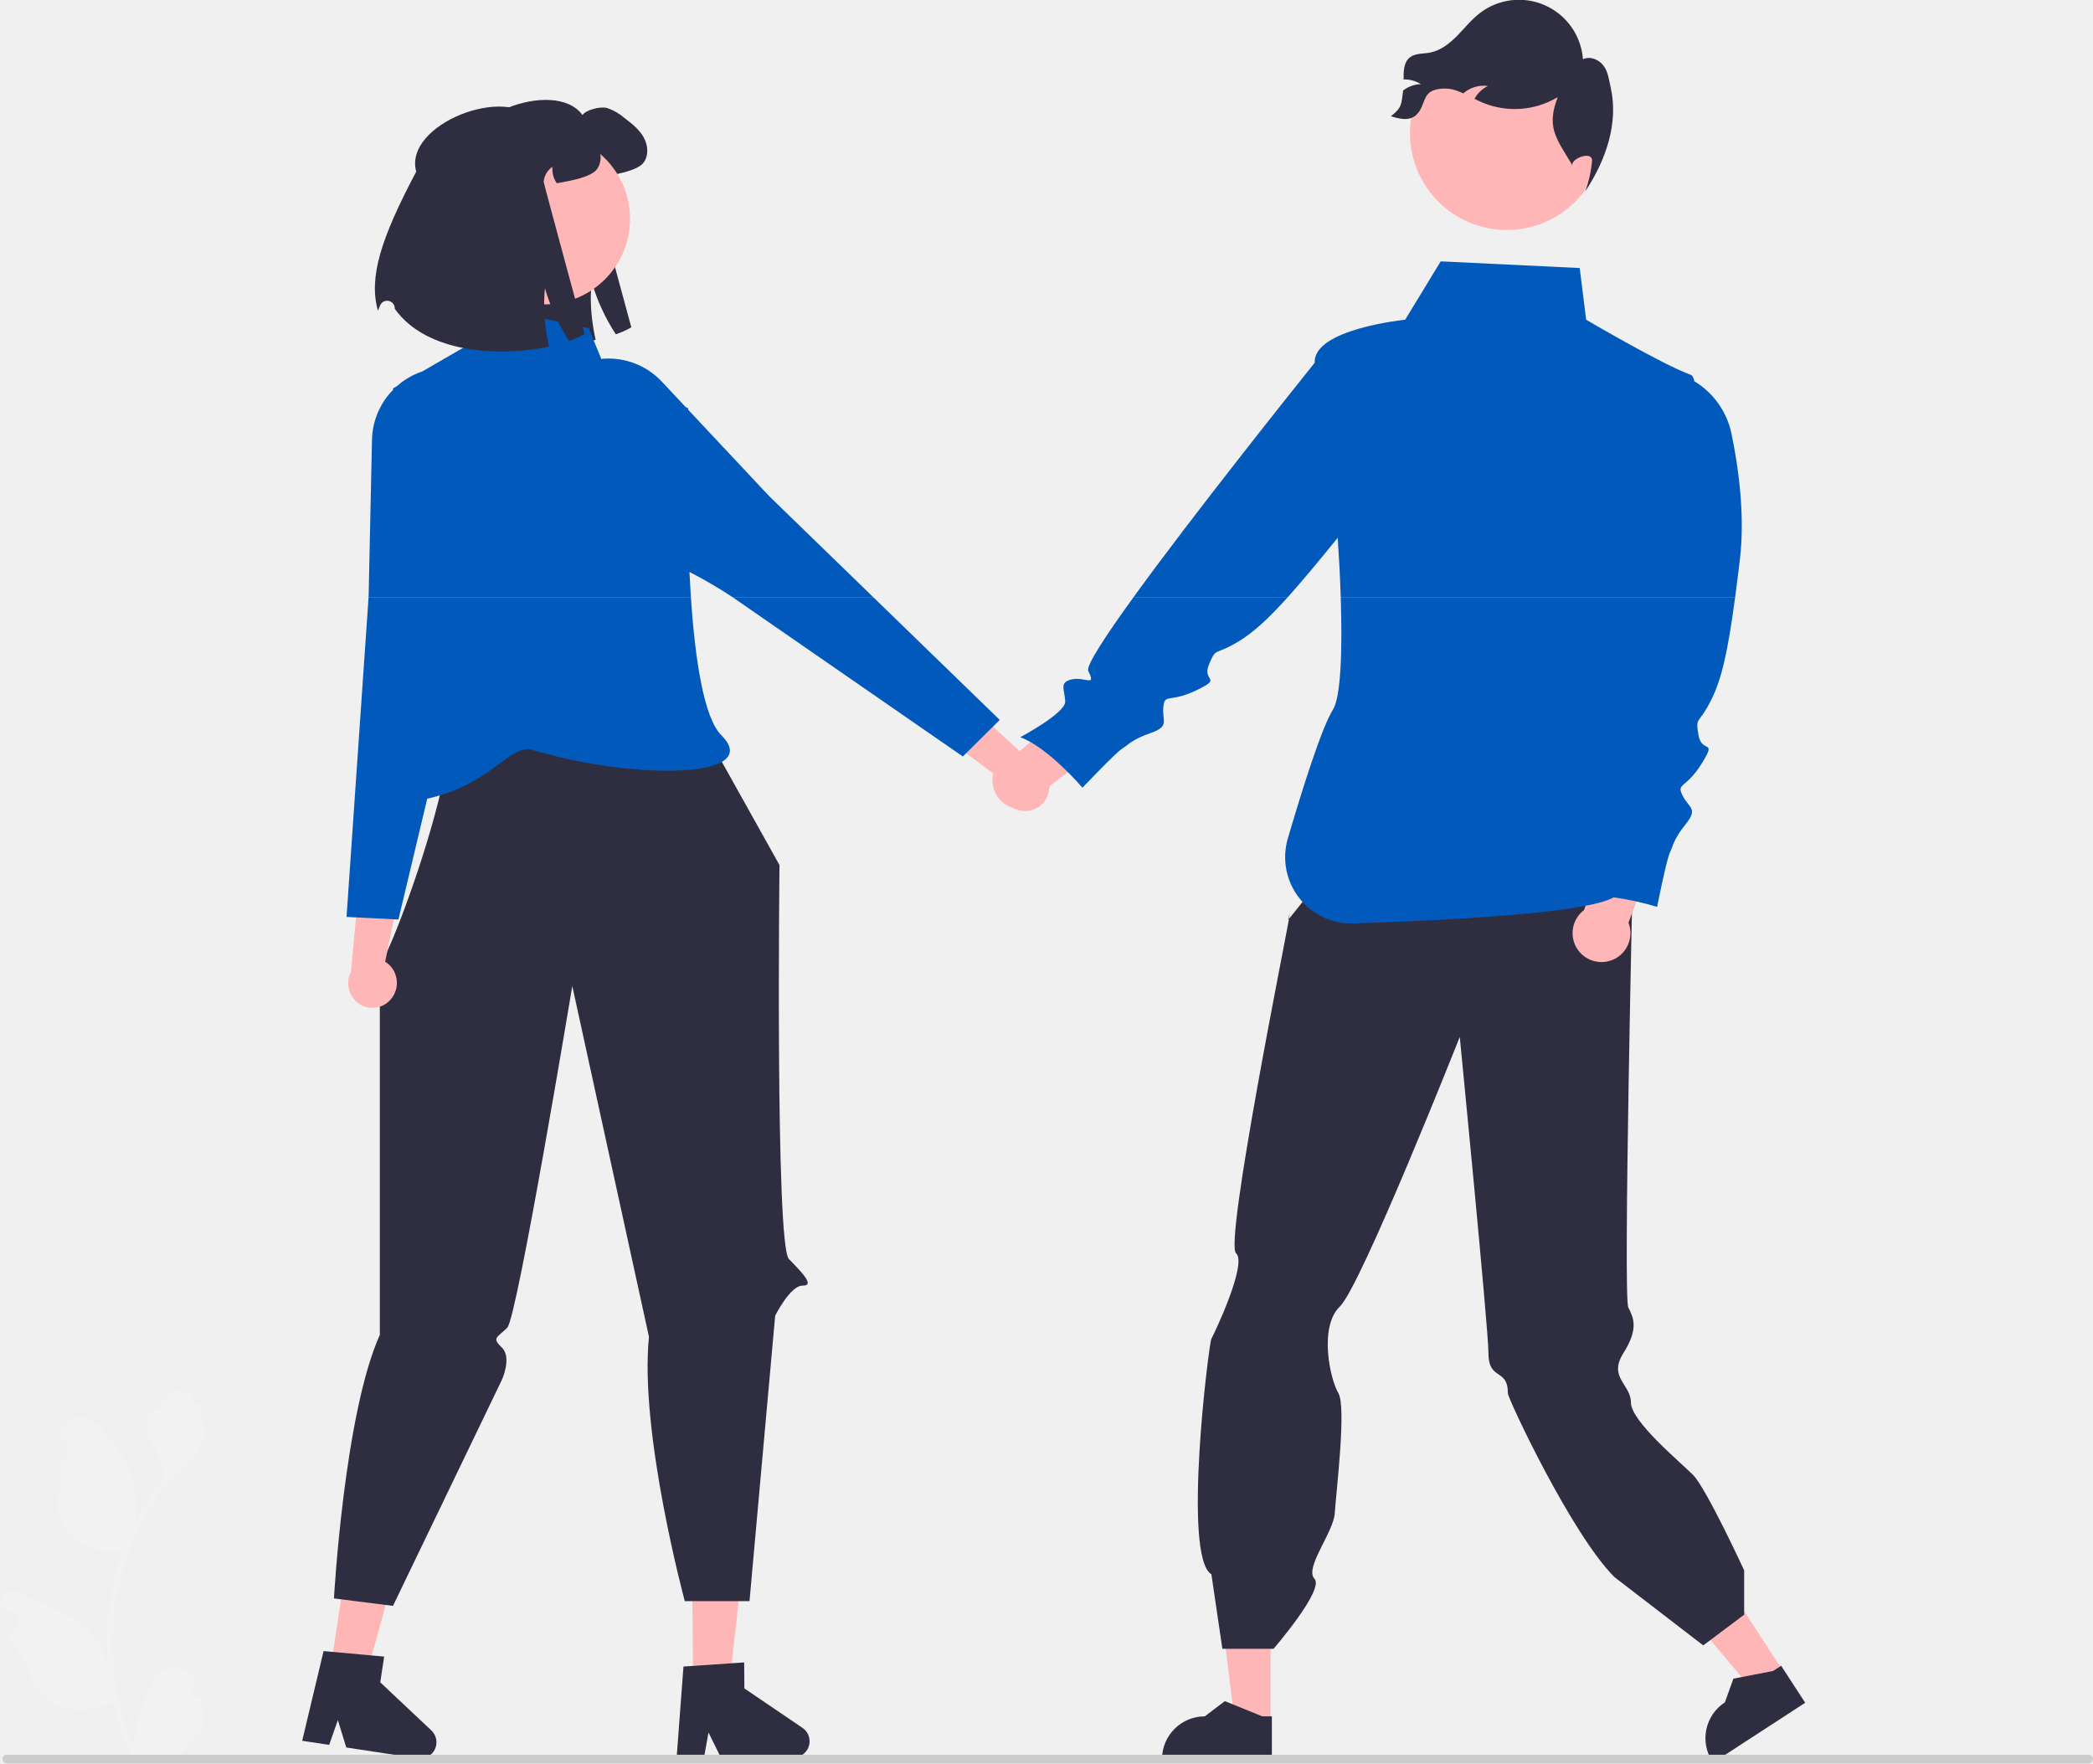
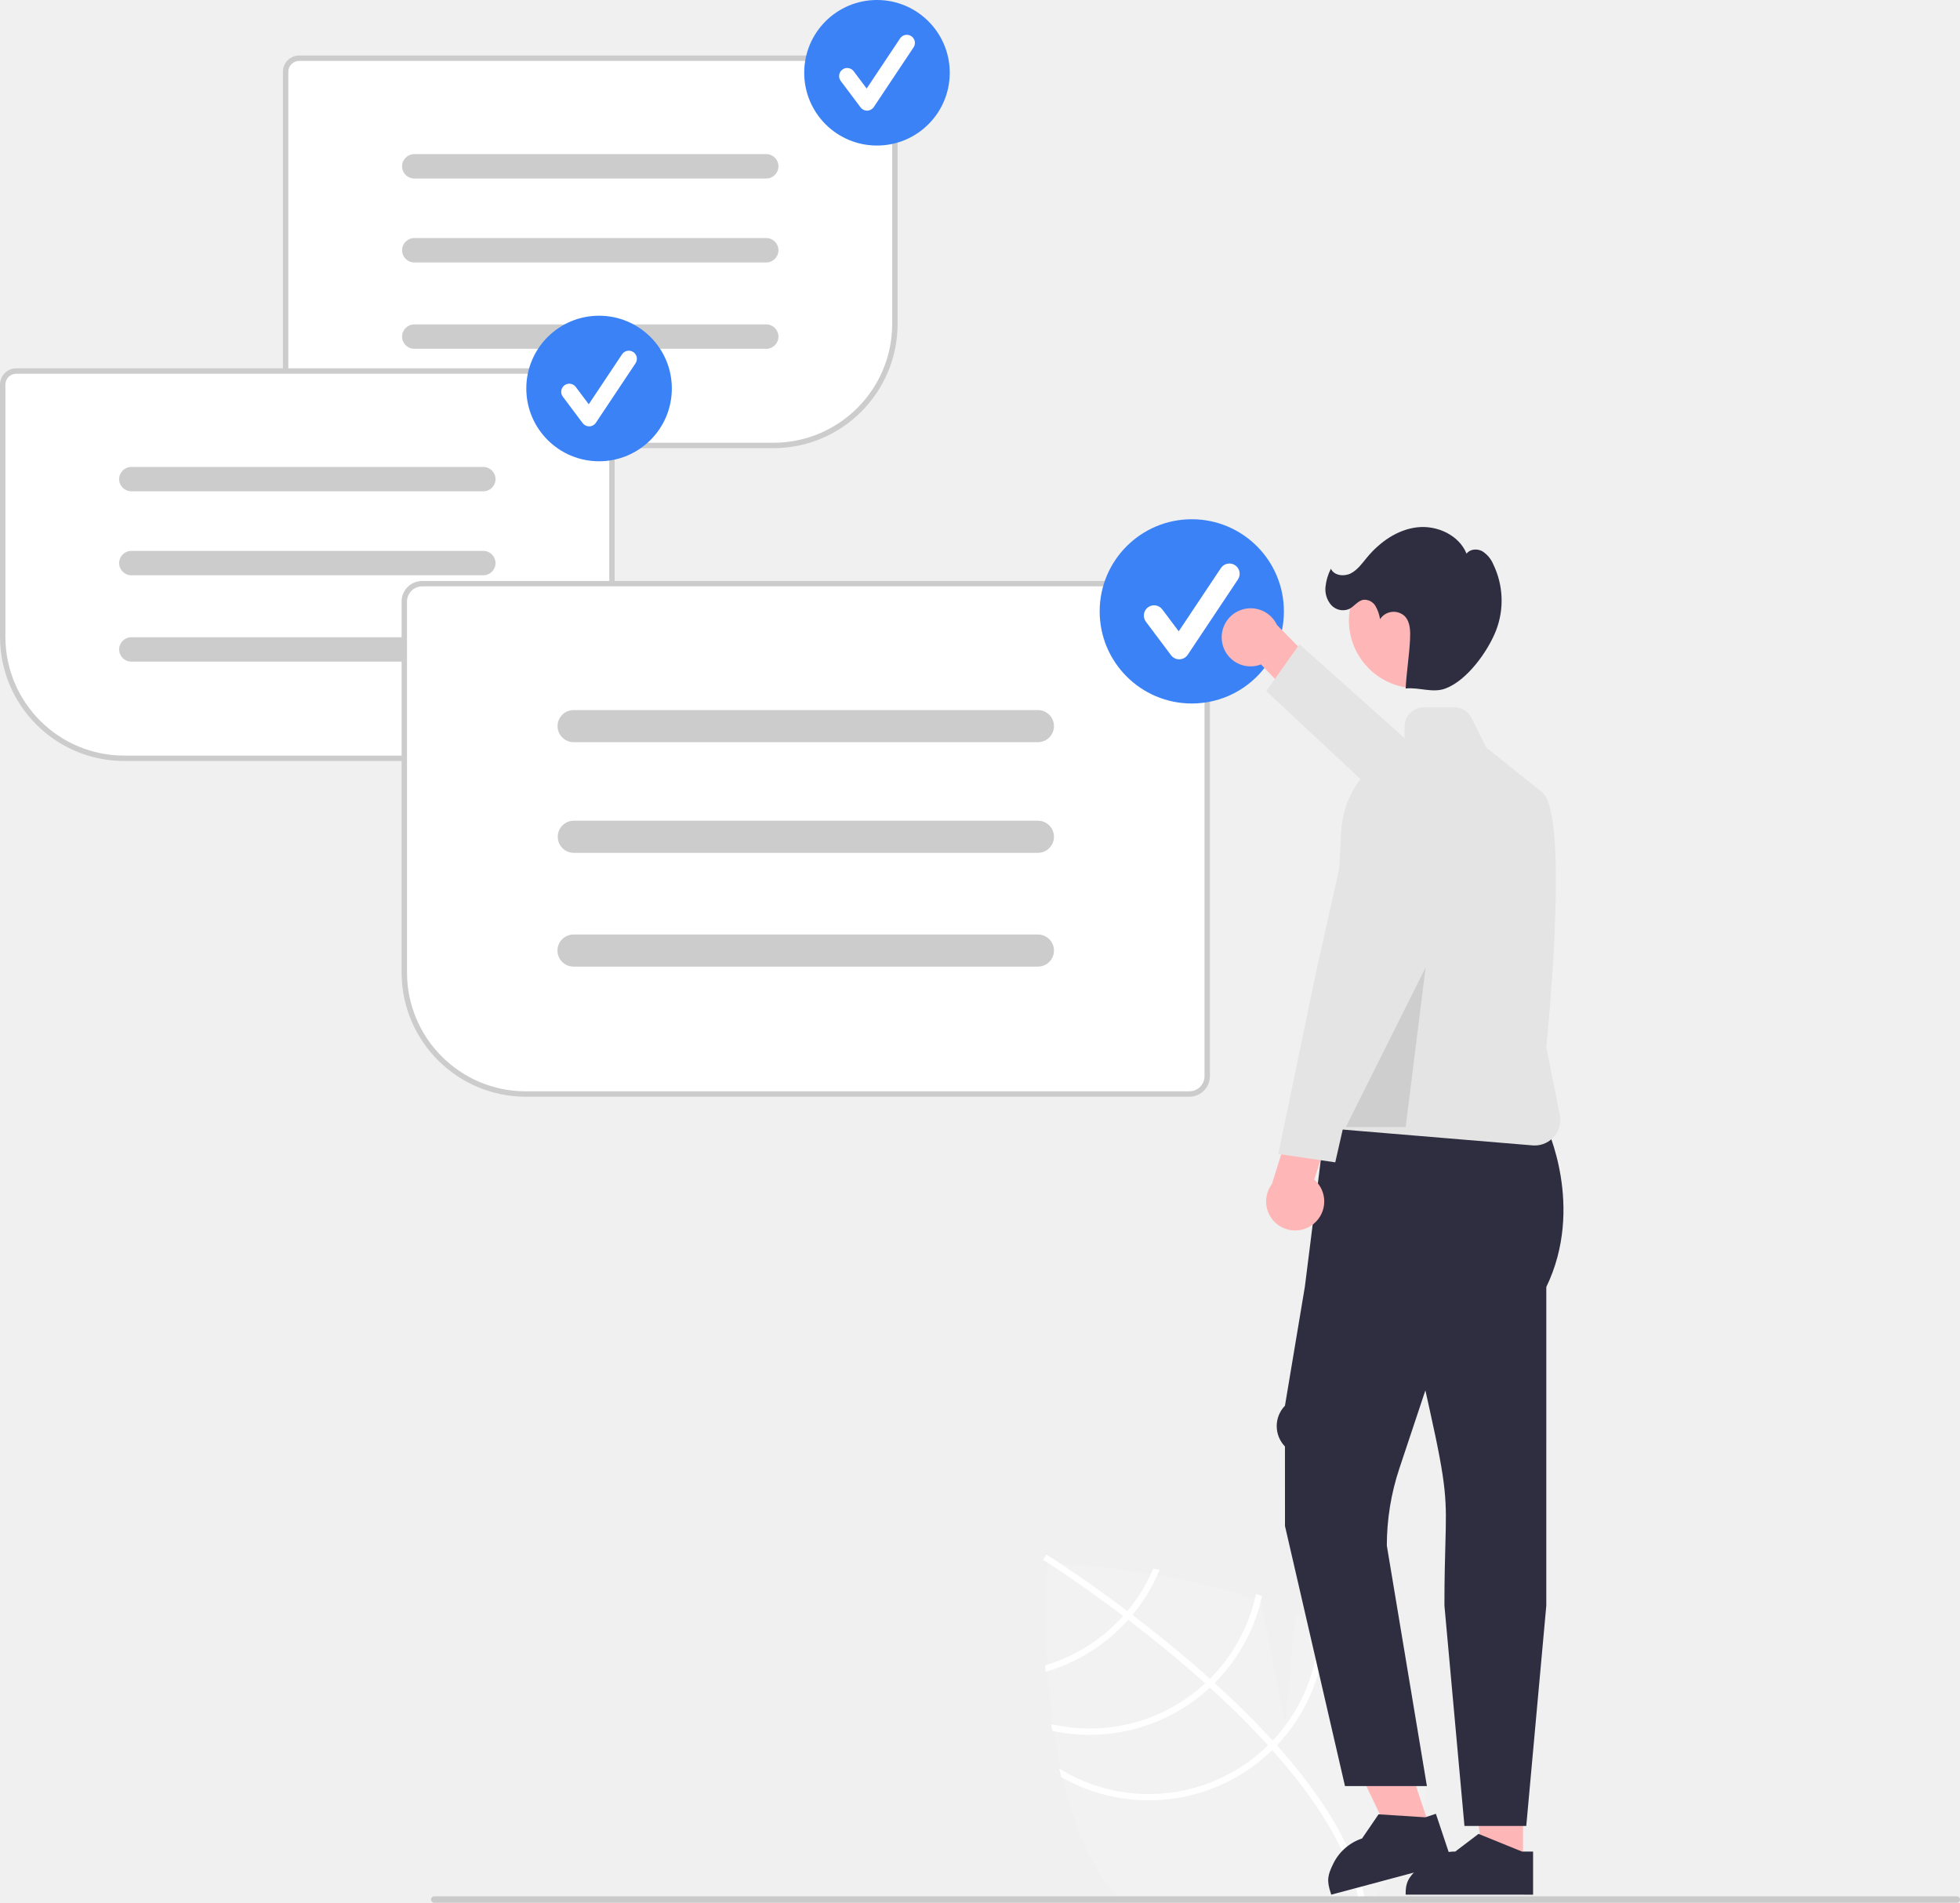
- <svg xmlns="http://www.w3.org/2000/svg" data-name="Layer 1" width="567.338" height="478.016">
-   <path d="M125.475 44.72c-3.529-12.867 24.936-23.901 32.41-13.54 1.04-1.472 4.881-2.367 6.644-1.915a13.744 13.744 0 0 1 4.69 2.675c1.989 1.527 4.05 3.109 5.27 5.305 1.229 2.187 1.419 5.17-.235 7.068-1.31 1.51-5.18 2.485-7.15 2.883-1.373.28-2.53.506-3.524.669a6.74 6.74 0 0 1-1.175-4.456 5.47 5.47 0 0 0-2.386 4.013c-.027.335 11.107 41.304 11.107 41.304a24.287 24.287 0 0 1-4.202 1.889 52.848 52.848 0 0 1-6.553-14.28 45.762 45.762 0 0 0 .127 10.168 55.948 55.948 0 0 0 .958 5.63c-13.232 2.856-33.134 1.916-41.792-10.23l-.005-.152a2.067 2.067 0 0 0-3.993-.72c-.21.536-.403 1-.576 1.368-2.521-9.02.742-19.459 10.385-37.68z" fill="#2f2e41" />
-   <path fill="#ffb6b6" d="m187.875 456.283 9.859-.083 4.364-38.913-14.55.123.327 38.873z" />
-   <path d="m217.522 468.351-15.746-10.68-.059-7.055-3.386.227-10.496.724-2.573.17-1.867 24.935 7.396-.067 1.26-6.99 3.431 6.955 19.602-.164a4.408 4.408 0 0 0 2.438-8.055z" fill="#2f2e41" />
-   <path fill="#ffb6b6" d="m89.571 452.439 9.747 1.481 10.48-37.728-14.386-2.186-5.841 38.433z" />
-   <path d="m116.93 469.056-13.854-13.042 1.06-6.975-3.379-.313-10.477-.95-2.568-.24-5.798 24.324 7.313 1.106 2.353-6.702 2.285 7.411 19.38 2.947a4.408 4.408 0 0 0 3.684-7.566zM183.34 184.42l27.953 50.065s-1.166 102.965 2.549 106.784 7.078 7.244 3.715 7.213-7.435 8.153-7.435 8.153L203.165 434h-17.543s-12.344-45.623-9.712-71.64l-20.783-95.077s-14.93 89.913-17.62 92.604-4.315 2.671-1.485 5.372 0 8.807 0 8.807l-29.498 61.221-16-2.018s2.774-49.978 12.433-71.434V260.44c-.727 8.693 33.304-79.296 12.493-72.692 6.584-2.09 67.89-3.327 67.89-3.327z" fill="#2f2e41" />
-   <path d="M105.987 270.813a6.821 6.821 0 0 0-.702-9.488 6.544 6.544 0 0 0-.877-.634l4.751-23.317-10.983-6.574-3.055 32.646a6.802 6.802 0 0 0 1.568 8.155 6.51 6.51 0 0 0 9.183-.651l.115-.137zM276.901 219.762a6.821 6.821 0 0 1-5.815-7.53 6.543 6.543 0 0 1 .228-1.057l-19.112-14.177 3.781-12.23 24.082 22.252a6.802 6.802 0 0 1 4.281 7.116 6.51 6.51 0 0 1-7.267 5.65q-.09-.01-.178-.024z" fill="#ffb6b6" />
-   <circle cx="147.594" cy="59.322" r="23.183" fill="#ffb6b6" />
-   <path fill="#ffb6b6" d="m483.533 453.271-8.118 5.278-24.222-28.799 11.981-7.79 20.359 31.311z" />
-   <path d="m489.326 461.554-24.963 16.231-.205-.315a11.59 11.59 0 0 1 3.398-16.034l2.31-6.425 10.757-2.072 2.18-1.417z" fill="#2f2e41" />
-   <path fill="#ffb6b6" d="m344.417 467.102-9.683-.001-4.606-37.348 14.291.001-.002 37.348z" />
-   <path d="m344.758 477.203-29.776-.001v-.377a11.59 11.59 0 0 1 11.59-11.589l5.44-4.126 10.147 4.127h2.6zM444.643 236.64l-86.83 1.91-8.606 10.757s.744-3.793.082.373-17.414 87.23-14.247 90.017-6.005 22.02-6.678 23.193-7.933 59.07 0 63.83l2.98 20.21h13.866s13.891-16.076 11.096-18.99 5.2-12.604 5.505-17.8 3.225-28.763.963-32.542-5.32-17.96.419-23.458 32.498-73.057 32.498-73.057 7.776 79.203 7.758 85.422c-.024 8.087 5.287 4.085 5.287 11.185 0 1.434 17.294 38.302 28.916 49.827l24.035 18.488 11.094-8.32v-12.017s-10.28-22.298-13.867-25.884-16.827-14.563-16.827-19.584-6.233-6.77-2.041-13.426 2.758-9.525 1.324-12.394 1.285-120.415 1.285-120.415z" fill="#2f2e41" />
-   <circle cx="408.437" cy="36.107" r="26.238" fill="#ffb6b6" />
-   <path d="m429.398 246.668 7.386-22.233 13.289 2.447-8.645 23.229a7.843 7.843 0 1 1-12.03-3.443zM276.224 203.702l18.096-14.878 9.942 9.151-19.692 15.05a7.843 7.843 0 1 1-8.346-9.323z" fill="#ffb6b6" />
-   <path d="M377.021 31.517c2.83.878 5.556 1.396 7.396-.925s1.359-4.973 4.095-6.092a9.679 9.679 0 0 1 6.989.324c.397.148.785.314 1.164.48.213-.184.426-.36.657-.526a8.337 8.337 0 0 1 6-1.461 8.18 8.18 0 0 0-3.634 3.467c.758.379 1.525.758 2.302 1.081a22.697 22.697 0 0 0 20.254-1.534c-3.032 7.987-.675 10.834 3.772 18.128l.175.425c-.443-1.914 5.371-4.123 5.371-1.35a33.125 33.125 0 0 1-1.849 8.32c5.704-8.588 9.069-18.636 6.86-28.278-.472-2.025-.684-4.197-1.97-5.843-1.284-1.636-3.65-2.597-5.518-1.673a17.396 17.396 0 0 0-27.992-12.48c-2.31 1.785-4.132 4.123-6.193 6.203s-4.502 3.975-7.386 4.493c-1.83.324-3.892.13-5.353 1.285-1.692 1.34-1.71 3.698-1.7 5.963a8.327 8.327 0 0 1 4.686 1.285 8.148 8.148 0 0 0-4.733 1.664.508.508 0 0 0-.074.055c-.5 3.809-.296 4.613-3.319 6.989z" fill="#2f2e41" />
-   <path d="M54.259 460.329a2.27 2.27 0 0 1-1.645-3.933l.156-.619-.062-.148a6.094 6.094 0 0 0-11.241.042c-1.84 4.428-4.18 8.864-4.756 13.546a18.029 18.029 0 0 0 .316 6.2 72.281 72.281 0 0 1-6.575-30.02 69.764 69.764 0 0 1 .433-7.784q.358-3.177.995-6.31a73.119 73.119 0 0 1 14.5-30.99 19.459 19.459 0 0 0 8.093-8.396 14.843 14.843 0 0 0 1.35-4.056c-.395.051-1.486-5.949-1.189-6.317-.549-.833-1.532-1.247-2.131-2.06-2.983-4.044-7.092-3.338-9.237 2.157-4.582 2.313-4.626 6.148-1.815 9.837 1.79 2.347 2.035 5.522 3.605 8.035-.162.206-.33.407-.491.613a73.591 73.591 0 0 0-7.681 12.169 30.592 30.592 0 0 0-1.827-14.21c-1.748-4.217-5.025-7.769-7.91-11.415a6.28 6.28 0 0 0-11.184 3.084l-.018.16q.643.363 1.26.77a3.078 3.078 0 0 1-1.242 5.602l-.063.01a30.626 30.626 0 0 0 .808 4.58c-3.702 14.315 4.29 19.53 15.701 19.764.252.129.497.258.75.38a75.115 75.115 0 0 0-4.044 19.028 71.243 71.243 0 0 0 .052 11.504l-.02-.136a18.826 18.826 0 0 0-6.426-10.87c-4.946-4.063-11.933-5.559-17.268-8.824a3.533 3.533 0 0 0-5.412 3.437l.022.142a20.677 20.677 0 0 1 2.319 1.118q.643.362 1.258.77a3.078 3.078 0 0 1-1.24 5.601l-.063.01c-.046.006-.084.013-.13.02a30.654 30.654 0 0 0 5.639 8.829c2.315 12.497 12.256 13.682 22.89 10.043h.007a75.093 75.093 0 0 0 5.044 14.726h18.02c.065-.2.123-.407.181-.607a20.474 20.474 0 0 1-4.986-.297c1.337-1.64 2.674-3.294 4.01-4.934a1.12 1.12 0 0 0 .085-.097c.678-.84 1.363-1.673 2.04-2.513h.001a29.99 29.99 0 0 0-.878-7.64z" fill="#f2f2f2" />
-   <path d="M.667 476.826a1.186 1.186 0 0 0 1.19 1.19h564.29a1.19 1.19 0 1 0 0-2.38H1.858a1.187 1.187 0 0 0-1.19 1.19z" fill="#ccc" />
-   <path d="M186.882 155.03c.111 2.28.242 4.56.394 6.82h11.261l-.16-.11a121.192 121.192 0 0 0-11.495-6.71z" fill="none" />
-   <path d="m410.267 459.537 14.066.698 7.805-32.744c17.946-4.035 22.203-15.069 28.655-13.17 28.622 8.426 62.638 7.533 51.063-4.042-4.746-4.746-7.11-20.5-8.249-37.436h-87.365z" transform="translate(-316.331 -210.992)" style="fill:#015abb" />
-   <path style="fill:#015abb" d="m198.537 161.851 62.456 43.206 9.999-9.916-34.303-33.29h-38.152z" />
-   <path d="m208.53 134.522-22.006-23.476.012-.386-.671-.317-6.4-6.828a19.867 19.867 0 0 0-14.212-6.326 20.389 20.389 0 0 0-2.274.091l-3.397-8.322-28.416-6.028-5.642 11.357-11.017 6.379a19.9 19.9 0 0 0-6.907 3.998l-1.076.623.08.327a19.838 19.838 0 0 0-5.77 13.605l-.914 42.49-.01.142h87.366a371.17 371.17 0 0 1-.394-6.82 121.192 121.192 0 0 1 11.495 6.709l.16.11h38.152z" fill="#015abb" />
-   <path d="M611.318 392.877c2.27 4.488-.92 1.46-4.488 2.271-3.57.811-1.839 2.92-1.758 6.03s-12.194 9.65-12.194 9.65c7.49 2.678 16.87 13.682 16.87 13.682s9.085-9.57 10.735-10.571c1.649-1 2.568-2.46 7.786-4.272 5.219-1.81 3.029-3.19 3.407-7.029.379-3.84 1.65-1 8.977-4.542s1.379-2.19 3.406-7.03c2.028-4.839 1.38-2.19 7.976-6.19 3.966-2.406 7.904-5.938 13.384-12.033h-41.812c-7.712 10.653-12.963 18.701-12.289 20.034z" transform="translate(-316.331 -210.992)" style="fill:#015abb" />
-   <path d="M471.606 151.786c1.466-12.21-.388-25.251-2.271-34.267a21.716 21.716 0 0 0-10.058-14.168c-.192-.98-.531-1.606-1.053-1.79-7.457-2.652-28.277-14.9-28.277-14.9l-1.745-14.006-37.673-1.81-9.64 15.816s-24.972 2.51-24.51 11.651c-6.047 7.544-32.968 41.25-49.104 63.539h41.813c3.637-4.046 7.953-9.22 13.41-15.95.038-.045.073-.093.11-.139.366 5.456.649 10.914.817 16.089h106.914c.406-3.035.824-6.369 1.267-10.065z" fill="#015abb" />
-   <path d="M786.67 372.843H679.756c.477 14.703.022 27.1-2.119 30.515-3.003 4.792-8.088 20.83-12.222 34.91a17.995 17.995 0 0 0 17.86 23.046c25.641-.846 63.164-2.802 70.477-7.093a81.014 81.014 0 0 1 11.757 2.584s2.588-12.94 3.45-14.665c.863-1.725.863-3.45 4.314-7.763 3.45-4.314.862-4.314-.863-7.764s.863-1.725 5.176-8.626c4.313-6.902 0-2.588-.863-7.764-.862-5.176 0-2.588 3.451-9.49 2.86-5.717 4.534-13.22 6.496-27.89z" transform="translate(-316.331 -210.992)" style="fill:#015abb" />
-   <path d="M112.822 46.527c-3.53-12.867 24.936-23.9 32.41-13.539 1.04-1.473 4.88-2.368 6.643-1.916a13.744 13.744 0 0 1 4.691 2.676c1.989 1.527 4.05 3.109 5.27 5.305 1.228 2.187 1.418 5.17-.236 7.068-1.31 1.509-5.179 2.485-7.149 2.883-1.374.28-2.53.506-3.525.669a6.74 6.74 0 0 1-1.175-4.456 5.47 5.47 0 0 0-2.386 4.013c-.027.334 11.108 41.304 11.108 41.304a24.287 24.287 0 0 1-4.203 1.889 52.848 52.848 0 0 1-6.552-14.28 45.762 45.762 0 0 0 .126 10.167 55.95 55.95 0 0 0 .958 5.63c-13.231 2.857-33.133 1.917-41.792-10.23l-.004-.151a2.067 2.067 0 0 0-3.993-.72c-.21.535-.403.999-.576 1.368-2.521-9.02.741-19.459 10.385-37.68z" fill="#2f2e41" />
+ <svg xmlns="http://www.w3.org/2000/svg" data-name="Layer 1" width="726.423" height="705.12">
+   <path d="M509.793 702.74c-.76.8-1.55 1.59-2.35 2.38h-91.22c-.75-.77-1.49-1.56-2.23-2.38-.03-.03-.06-.07-.09-.1-9.91-10.98-16.15-26.94-20.04-43.77a99.95 99.95 0 0 1-.69-3.09c-1.02-4.73-1.85-9.51-2.53-14.25-.12-.82-.24-1.64-.34-2.46-.92-6.81-1.54-13.51-1.94-19.8l-.15-2.39a324.83 324.83 0 0 1-.02-37.6s.12 0 .35.01c.67.03 2.28.1 4.65.24 6.53.4 18.85 1.4 33.34 3.76.79.13 1.59.27 2.39.41a252.149 252.149 0 0 1 36.17 8.76c.74.25 1.47.5 2.21.75l.01.05 9.07 45.51 3.76-40.51c2.99 1.35 5.9 2.79 8.69 4.33.78.43 1.54.86 2.29 1.3a72.11 72.11 0 0 1 17.17 13.54c29.75 32.97 23.38 62.44 1.5 85.31z" fill="#f2f2f2" />
+   <path d="m471.672 645.032 1.582 1.752c18.28 20.459 29.188 39.448 32.549 56.72.053.25.09.5.143.751l-1.169.222-1.127.199c-3.43-18.83-16.201-38.296-32.14-56.144a77.726 77.726 0 0 0-1.557-1.743c-6.814-7.496-14.14-14.687-21.548-21.41a175.4 175.4 0 0 0-1.74-1.579c-9.823-8.825-19.706-16.808-28.52-23.538-.621-.479-1.25-.95-1.872-1.411-14.966-11.33-26.577-18.84-29.165-20.485-.312-.207-.489-.315-.529-.342l.613-.978v-.016l.622-.986c.04.027.634.388 1.706 1.088 4.029 2.597 14.856 9.744 28.326 19.905.605.461 1.235.932 1.856 1.41 7.158 5.454 14.987 11.703 22.894 18.543q2.983 2.573 5.818 5.137c.594.519 1.179 1.045 1.748 1.57q12.013 10.902 21.51 21.335z" fill="#fff" />
+   <path d="M427.393 581.35c-.27.65-.56 1.3-.86 1.94a62.382 62.382 0 0 1-8.69 13.75c-.51.6-1.03 1.21-1.57 1.81q-2.19 2.415-4.66 4.67a62.595 62.595 0 0 1-23.4 13.36c-.28.09-.55.18-.83.26.05.79.1 1.57.15 2.38.28-.08.55-.16.83-.25a64.85 64.85 0 0 0 24.81-14.02 66.938 66.938 0 0 0 4.97-4.99c.54-.59 1.06-1.2 1.56-1.81a64.419 64.419 0 0 0 9.22-14.75c.28-.64.56-1.28.83-1.93-.8-.14-1.59-.28-2.36-.42zM465.503 590.69c-.12.59-.26 1.18-.41 1.77a62.564 62.564 0 0 1-16.68 29.67c-.57.57-1.15 1.13-1.75 1.67-.17.17-.36.35-.54.51a63.024 63.024 0 0 1-55.82 14.76c-.23-.04-.47-.1-.7-.15.12.82.23 1.65.36 2.47.23.05.45.1.68.14a65.36 65.36 0 0 0 57.04-15.49c.24-.22.49-.43.72-.66.6-.56 1.18-1.12 1.76-1.68a65.028 65.028 0 0 0 17.15-30.44q.225-.9.42-1.8c-.74-.26-1.48-.52-2.23-.77z" fill="#fff" />
+   <path d="M488.833 600.9c.01.56.01 1.13 0 1.69a62.703 62.703 0 0 1-17.16 42.44c-.56.6-1.14 1.18-1.72 1.76-.63.61-1.26 1.22-1.91 1.8a63.162 63.162 0 0 1-74.87 7.19 6.713 6.713 0 0 1-.58-.34c.24 1.06.48 2.1.74 3.14.18.1.35.2.53.29a65.505 65.505 0 0 0 75.74-8.54c.65-.59 1.3-1.18 1.91-1.8.6-.57 1.17-1.15 1.74-1.75a65.251 65.251 0 0 0 17.87-42.89q.03-.81.03-1.62c-.76-.47-1.54-.92-2.32-1.37zM286.667 165.578H110.882a5.524 5.524 0 0 1-5.518-5.517V26.585a5.524 5.524 0 0 1 5.518-5.518H326.65a5.524 5.524 0 0 1 5.517 5.519v93.492a45.551 45.551 0 0 1-45.5 45.5z" fill="#fff" />
+   <path d="M286.667 166.078H110.882a6.025 6.025 0 0 1-6.018-6.017V26.585a6.025 6.025 0 0 1 6.018-6.018H326.65a6.024 6.024 0 0 1 6.017 6.019v93.492a46.052 46.052 0 0 1-46 46zM110.882 22.568a4.023 4.023 0 0 0-4.018 4.018V160.06a4.022 4.022 0 0 0 4.018 4.017h175.785a44.05 44.05 0 0 0 44-44V26.585a4.023 4.023 0 0 0-4.017-4.018z" fill="#ccc" />
+   <path d="M283.998 66.144H153.534a4.516 4.516 0 0 1 0-9.032h130.464a4.516 4.516 0 0 1 0 9.032zM283.998 97.255H153.534a4.516 4.516 0 0 1 0-9.032h130.464a4.516 4.516 0 1 1 0 9.032zM283.998 129.255H153.534a4.516 4.516 0 0 1 0-9.032h130.464a4.516 4.516 0 1 1 0 9.032z" fill="#ccc" />
+   <circle cx="325.03" cy="26.968" r="26.969" fill="#3b82f6" />
+   <path d="M321.35 41.004a2.999 2.999 0 0 1-2.399-1.2l-7.357-9.81a3 3 0 1 1 4.8-3.6l4.813 6.418 12.363-18.544a3 3 0 1 1 4.992 3.328l-14.715 22.072a3.001 3.001 0 0 1-2.413 1.335l-.083.001zM221.786 281.507H46a45.551 45.551 0 0 1-45.5-45.5v-93.493a5.525 5.525 0 0 1 5.518-5.518h215.768a5.525 5.525 0 0 1 5.518 5.518V275.99a5.525 5.525 0 0 1-5.518 5.518z" fill="#fff" />
+   <path d="M221.786 282.007H46a46.052 46.052 0 0 1-46-46v-93.493a6.025 6.025 0 0 1 6.018-6.018h215.768a6.025 6.025 0 0 1 6.018 6.018V275.99a6.025 6.025 0 0 1-6.018 6.018zM6.018 138.497A4.023 4.023 0 0 0 2 142.513v93.493a44.05 44.05 0 0 0 44 44h175.786a4.023 4.023 0 0 0 4.018-4.018V142.514a4.023 4.023 0 0 0-4.018-4.018z" fill="#ccc" />
+   <path d="M179.134 182.073H48.67a4.516 4.516 0 1 1 0-9.032h130.464a4.516 4.516 0 1 1 0 9.032zM179.134 213.184H48.67a4.516 4.516 0 0 1 0-9.032h130.464a4.516 4.516 0 1 1 0 9.032zM179.134 245.184H48.67a4.516 4.516 0 0 1 0-9.032h130.464a4.516 4.516 0 1 1 0 9.032z" fill="#ccc" />
+   <circle cx="222.03" cy="143.969" r="26.969" fill="#3b82f6" />
+   <path d="M218.35 158.004a2.999 2.999 0 0 1-2.399-1.2l-7.357-9.81a3 3 0 1 1 4.8-3.6l4.813 6.418 12.363-18.544a3 3 0 0 1 4.992 3.328l-14.715 22.072a3.001 3.001 0 0 1-2.413 1.335l-.083.001zM440.81 405.92H194.846a45.551 45.551 0 0 1-45.5-45.5V222.907a7.121 7.121 0 0 1 7.113-7.113H440.81a7.12 7.12 0 0 1 7.112 7.113v175.9a7.121 7.121 0 0 1-7.112 7.113z" fill="#fff" />
+   <path d="M440.81 406.42H194.846a46.052 46.052 0 0 1-46-46V222.907a7.621 7.621 0 0 1 7.613-7.613H440.81a7.621 7.621 0 0 1 7.612 7.613v175.9a7.621 7.621 0 0 1-7.612 7.613zM156.46 217.294a5.62 5.62 0 0 0-5.613 5.613V360.42a44.05 44.05 0 0 0 44 44H440.81a5.62 5.62 0 0 0 5.612-5.613v-175.9a5.619 5.619 0 0 0-5.612-5.613z" fill="#ccc" />
+   <path d="M384.601 275.04H212.668a5.952 5.952 0 1 1 0-11.903H384.6a5.952 5.952 0 1 1 0 11.903zM384.601 316.04H212.668a5.952 5.952 0 1 1 0-11.904H384.6a5.952 5.952 0 1 1 0 11.903zM384.601 358.21H212.668a5.952 5.952 0 1 1 0-11.902H384.6a5.952 5.952 0 1 1 0 11.903z" fill="#ccc" />
+   <circle cx="441.703" cy="226.559" r="34.139" fill="#3b82f6" />
+   <path d="M437.046 244.327a3.796 3.796 0 0 1-3.038-1.52l-9.313-12.418a3.797 3.797 0 1 1 6.076-4.556l6.093 8.123 15.65-23.474a3.798 3.798 0 0 1 6.32 4.213l-18.628 27.94a3.8 3.8 0 0 1-3.054 1.69l-.106.002z" fill="#fff" />
+   <path fill="#ffb6b6" d="m530.145 677.866-13.889 4.645-24.527-51.363 20.5-6.856 17.916 53.574z" />
+   <path d="m538.19 690.144-44.785 11.978-.19-.566c-1.557-4.657-1.207-6.64.984-11.034a18.26 18.26 0 0 1 10.618-9.228l6.106-8.943 17.339 1.102 3.91-1.307z" fill="#2f2e41" />
+   <path fill="#ffb6b6" d="M564.461 690.925h-14.645l-6.968-56.49 21.616.001-.003 56.489z" />
+   <path d="m568.196 702.122-47.223-.002v-.597c0-4.91 1.912-6.526 5.384-9.997a18.26 18.26 0 0 1 12.996-5.383h.001l8.626-6.544 16.095 6.545h4.122z" fill="#2f2e41" />
+   <path d="M453 238.316a10.696 10.696 0 0 0 14.369 7.907l16.908 17.652 13.233-7.658-24.227-24.593a10.754 10.754 0 0 0-20.284 6.692z" fill="#ffb6b6" />
+   <path fill="#e4e4e4" d="m562.421 327.072 7.622-7.886-44.078-40.823-44.363-39.612-12.287 17.362 46.489 43.394 46.617 27.565z" />
+   <path d="M535.338 594.974c0-9.91.196-16.98.354-22.66.46-16.623.585-21.092-5.777-49.719l-1.634-7.352-9.634 28.904a90.54 90.54 0 0 0-4.657 28.596l14.855 89.132h-30.362l-22.237-96.36-.01-29.476a10.873 10.873 0 0 1 0-15.112l7.387-44.159 7.478-59.513h81.907s14.455 29.962.09 59.682l-.002 118.074-7.422 81.64h-22.913z" fill="#2f2e41" />
+   <path d="m568 424.458-76.613-6.384-.398-.033 6.114-110.053a34.611 34.611 0 0 1 23.46-30.986V269.3a7.198 7.198 0 0 1 7.19-7.19h11.193a7.151 7.151 0 0 1 6.431 3.975l5.474 10.947 20.698 16.56c10.223 8.178 1.995 90.176 1.553 94.502l5.006 25.031a9.505 9.505 0 0 1-9.296 11.368q-.404-.001-.812-.035z" fill="#e4e4e4" />
+   <path d="M486.868 453.517a10.696 10.696 0 0 0 .202-16.4l7.601-23.231-12.99-8.063-10.274 32.957a10.754 10.754 0 0 0 15.46 14.737z" fill="#ffb6b6" />
+   <path fill="#e4e4e4" d="m513.585 295.588-10.547-3.516-15.234 67.968-14.031 67.594 21.103 3.105 16.365-71.871 2.344-63.28z" />
+   <circle cx="525.103" cy="229.914" r="25.162" fill="#ffb6b6" />
+   <path d="M491.247 217.591a18.894 18.894 0 0 1 2.014-6.833c1.176 2.558 4.845 3.002 7.357 1.73 2.511-1.274 4.194-3.692 5.988-5.861 4.736-5.724 11.248-10.368 18.629-11.213 7.38-.846 15.516 2.88 18.305 9.765 1.252-1.737 3.922-1.93 5.81-.92a10.45 10.45 0 0 1 4.076 4.828 30.766 30.766 0 0 1 1.024 24.617c-3.108 7.864-10.783 18.46-18.702 21.429-4.807 1.802-9.663-.505-14.775 0 .267-5.58 1.35-12.465 1.617-18.044.147-3.056.168-6.475-1.92-8.712a6.025 6.025 0 0 0-9.19 1.073 13.842 13.842 0 0 0-1.727-4.92 4.708 4.708 0 0 0-4.42-2.265c-2.135.35-3.453 2.541-5.412 3.459a5.882 5.882 0 0 1-6.538-1.5 8.894 8.894 0 0 1-2.136-6.633z" fill="#2f2e41" />
+   <path opacity=".1" d="m528.36 358.563-29.551 59.102h22.164l7.387-59.102z" />
+   <path d="M726.423 703.93a1.186 1.186 0 0 1-1.19 1.19h-564.29a1.19 1.19 0 0 1 0-2.38h564.29a1.186 1.186 0 0 1 1.19 1.19z" fill="#cacaca" />
</svg>
